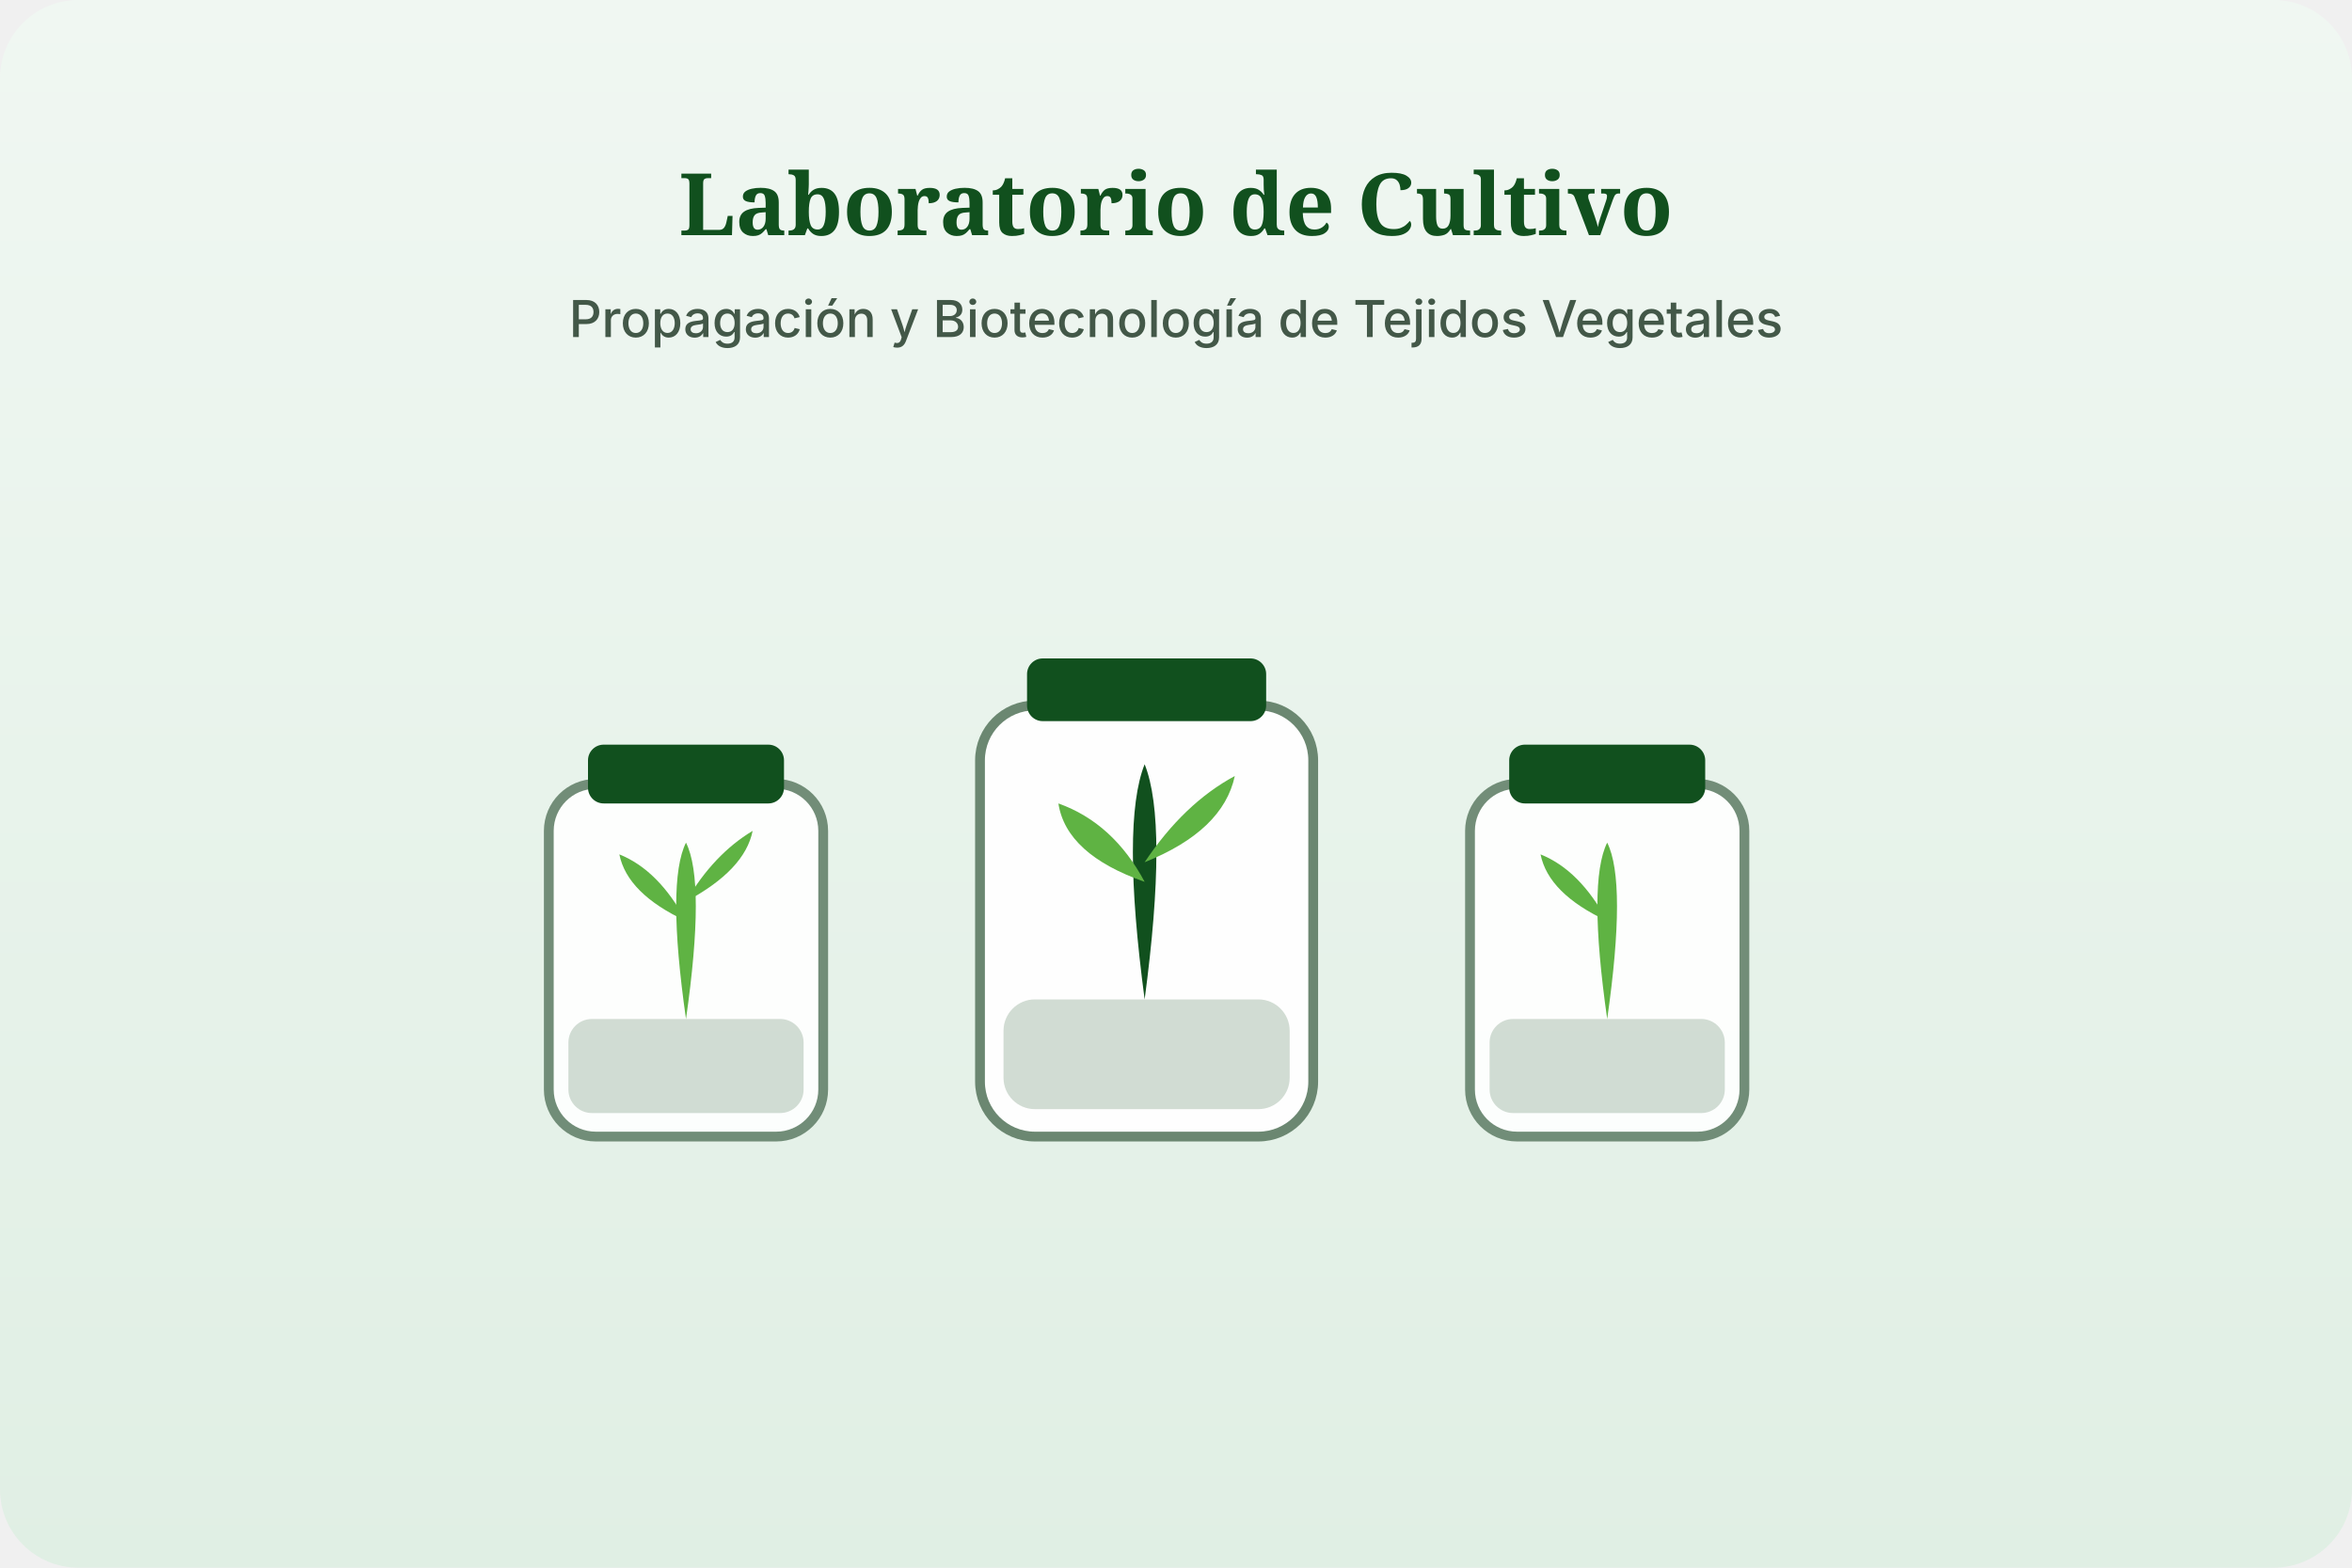
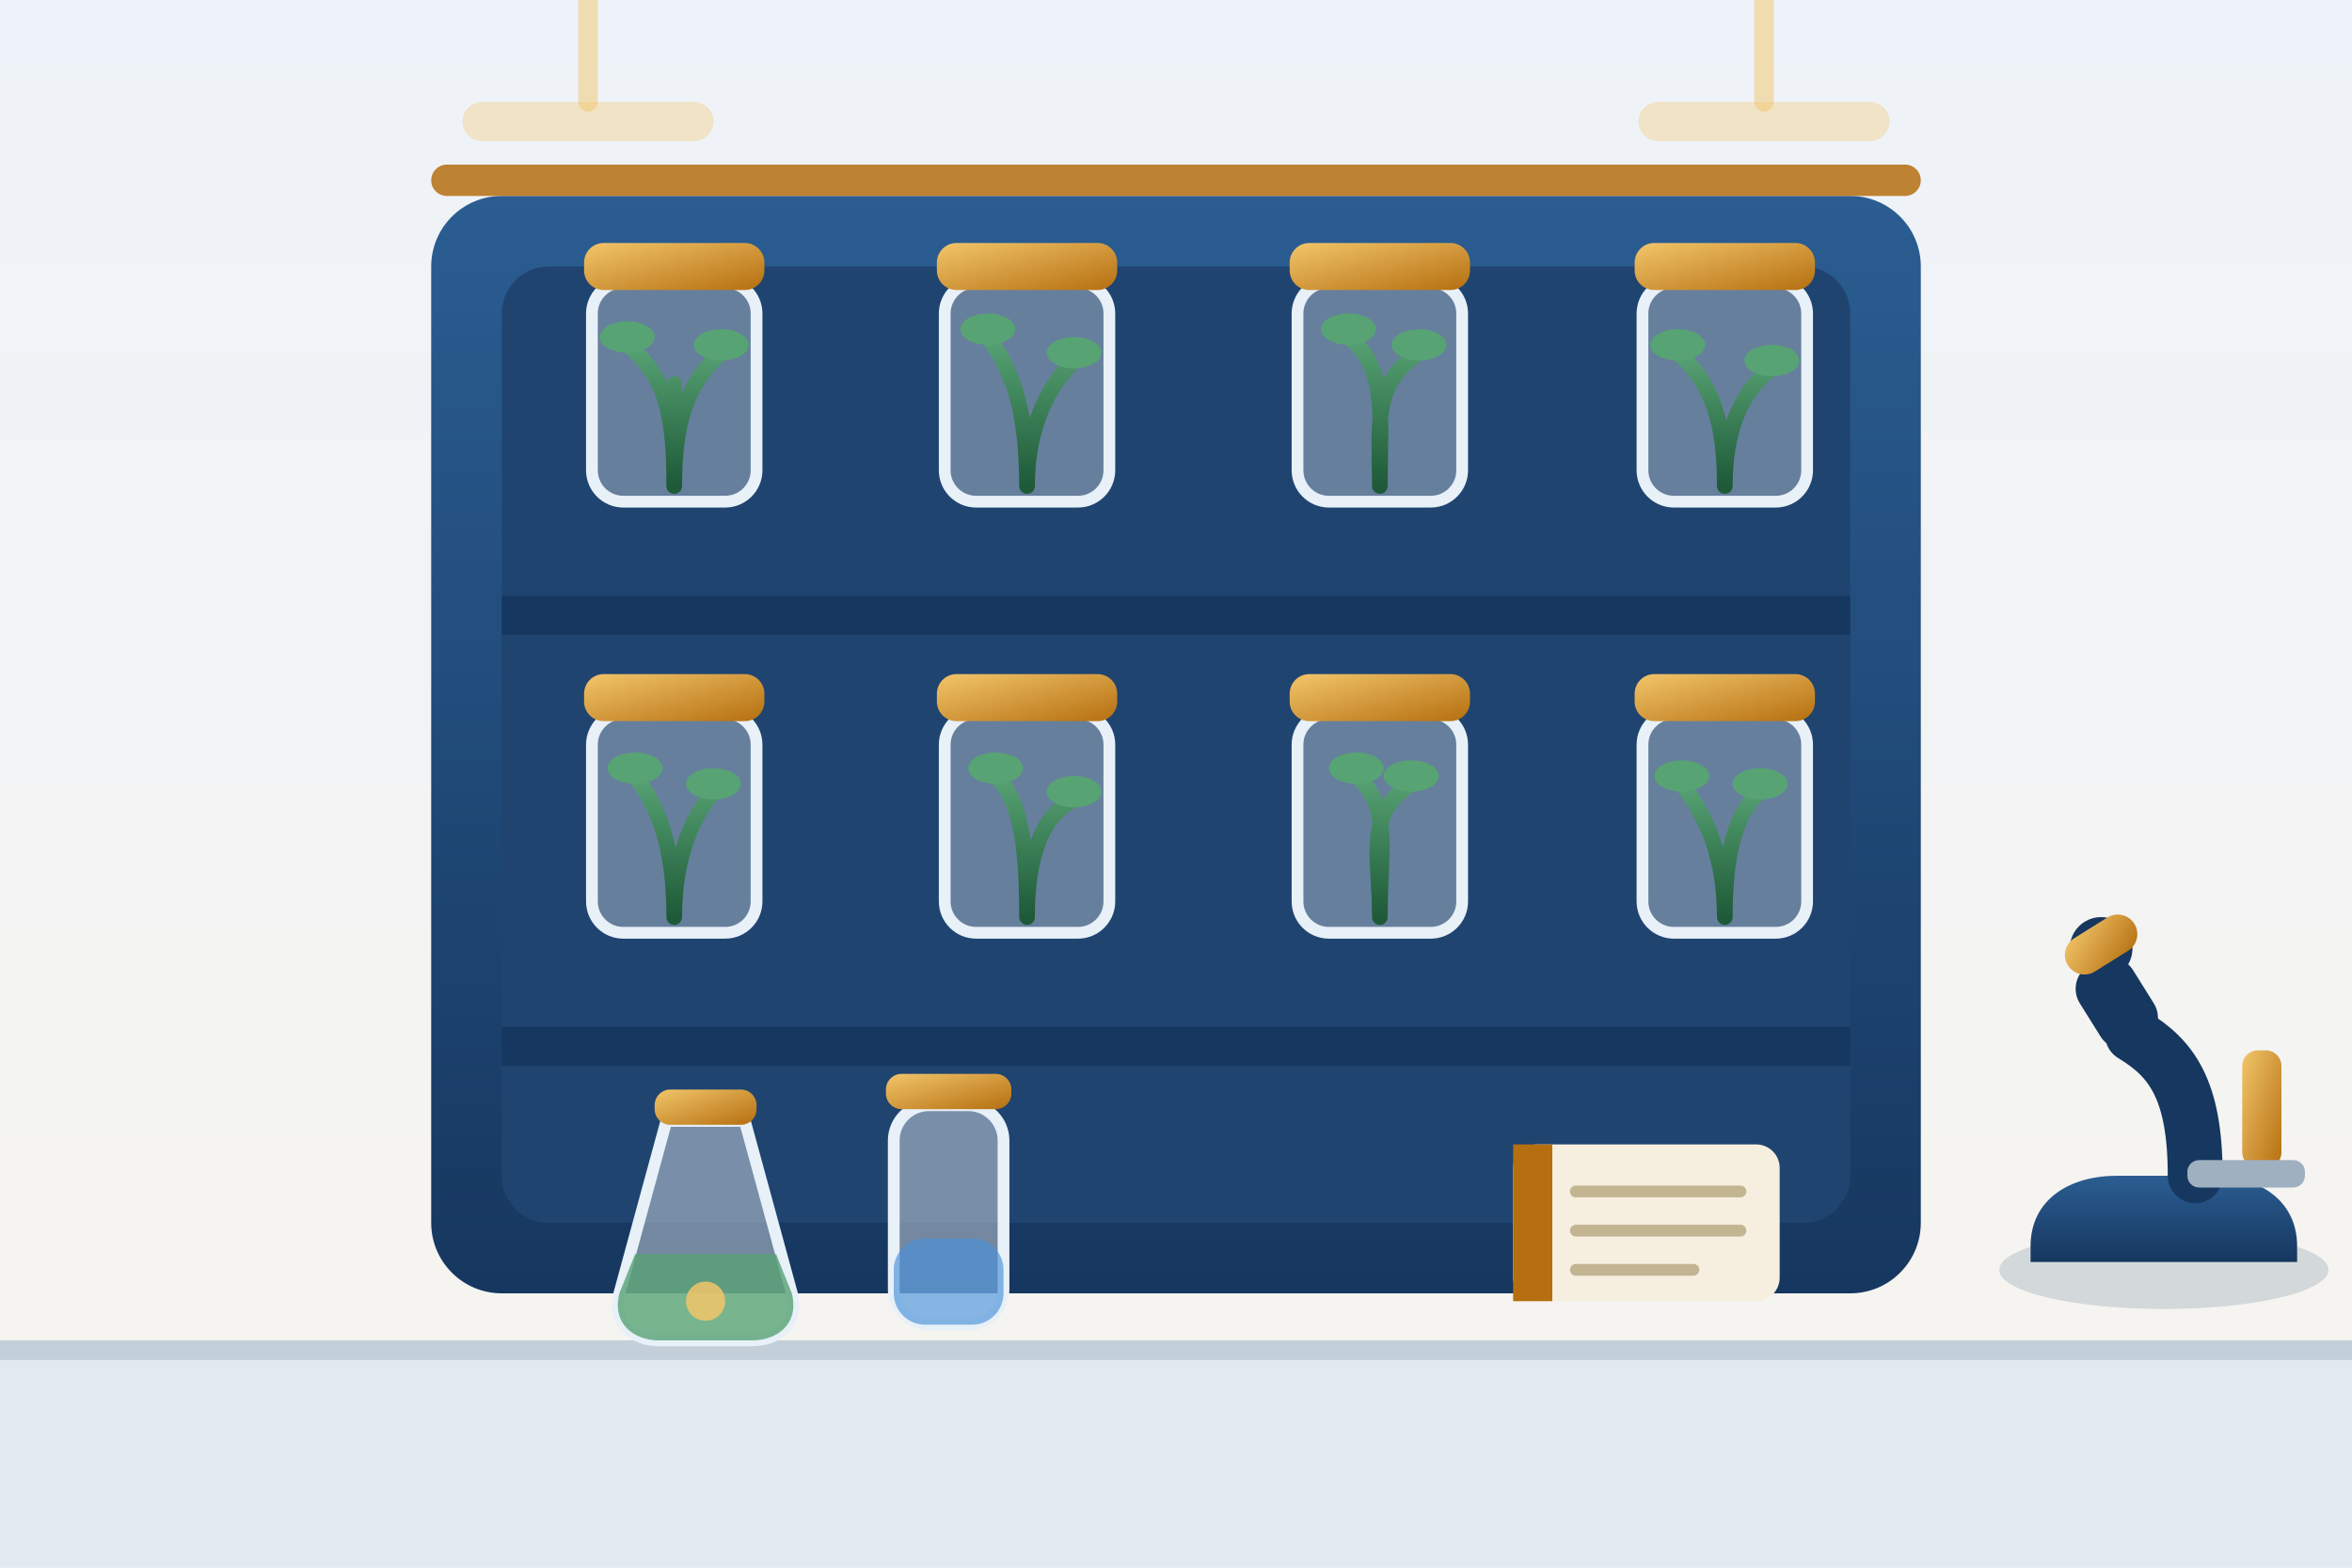
- <svg xmlns="http://www.w3.org/2000/svg" viewBox="0 0 600 400" width="100%" height="100%">
+ <svg xmlns="http://www.w3.org/2000/svg" viewBox="0 0 600 400" role="img" aria-label="Laboratorio de cultivo de tejidos vegetales con frascos y microscopio">
  <defs>
-     <linearGradient id="labBg" x1="0%" y1="0%" x2="0%" y2="100%">
-       <stop offset="0%" stop-color="#f0f7f2" />
-       <stop offset="100%" stop-color="#e0efe4" />
+     <linearGradient id="lab-bg" x1="0" y1="0" x2="0" y2="1">
+       <stop offset="0" stop-color="#eef3f9" />
+       <stop offset="1" stop-color="#f7f4ee" />
+     </linearGradient>
+     <linearGradient id="lab-shelf" x1="0" y1="0" x2="0" y2="1">
+       <stop offset="0" stop-color="#2b5d92" />
+       <stop offset="1" stop-color="#16375f" />
+     </linearGradient>
+     <linearGradient id="lab-plant" x1="0" y1="0" x2="0" y2="1">
+       <stop offset="0" stop-color="#57a374" />
+       <stop offset="1" stop-color="#1e5a38" />
+     </linearGradient>
+     <linearGradient id="lab-gold" x1="0" y1="0" x2="1" y2="1">
+       <stop offset="0" stop-color="#f2c56a" />
+       <stop offset="1" stop-color="#b56f10" />
    </linearGradient>
  </defs>
-   <rect width="600" height="400" fill="url(#labBg)" rx="20" />
-   <g transform="translate(140, 160)">
-     <rect x="0" y="40" width="70" height="90" rx="12" fill="#ffffff" stroke="#65826b" stroke-width="2.5" opacity="0.9" />
-     <rect x="10" y="30" width="50" height="15" rx="4" fill="#11501e" />
-     <rect x="5" y="100" width="60" height="24" rx="6" fill="#8fa993" opacity="0.4" />
-     <path d="M35,100 Q30,65 35,55 Q40,65 35,100" fill="#5fb343" />
-     <path d="M35,75 Q20,68 18,58 Q28,62 35,75" fill="#5fb343" />
-     <path d="M35,70 Q50,62 52,52 Q42,58 35,70" fill="#5fb343" />
+   <rect width="600" height="400" fill="url(#lab-bg)" />
+   <g stroke="#f2c56a" stroke-width="5" stroke-linecap="round" opacity="0.5">
+     <path d="M150 0 L150 26" />
+     <path d="M450 0 L450 26" />
  </g>
-   <g transform="translate(250, 140)">
-     <rect x="0" y="40" width="85" height="110" rx="14" fill="#ffffff" stroke="#65826b" stroke-width="2.5" opacity="0.95" />
-     <rect x="12" y="28" width="61" height="16" rx="4" fill="#11501e" />
-     <rect x="6" y="115" width="73" height="28" rx="8" fill="#8fa993" opacity="0.4" />
-     <path d="M42,115 Q36,70 42,55 Q48,70 42,115" fill="#11501e" />
-     <path d="M42,85 Q22,78 20,65 Q34,70 42,85" fill="#5fb343" />
-     <path d="M42,80 Q62,72 65,58 Q52,65 42,80" fill="#5fb343" />
+   <g fill="#f2c56a" opacity="0.35">
+     <rect x="118" y="26" width="64" height="10" rx="5" />
+     <rect x="418" y="26" width="64" height="10" rx="5" />
  </g>
-   <g transform="translate(375, 160)">
-     <rect x="0" y="40" width="70" height="90" rx="12" fill="#ffffff" stroke="#65826b" stroke-width="2.5" opacity="0.9" />
-     <rect x="10" y="30" width="50" height="15" rx="4" fill="#11501e" />
-     <rect x="5" y="100" width="60" height="24" rx="6" fill="#8fa993" opacity="0.4" />
-     <path d="M35,100 Q30,65 35,55 Q40,65 35,100" fill="#5fb343" />
-     <path d="M35,75 Q20,68 18,58 Q28,62 35,75" fill="#5fb343" />
+   <rect x="0" y="342" width="600" height="58" fill="#e2e9f1" />
+   <rect x="0" y="342" width="600" height="5" fill="#c3cfd9" />
+   <g transform="translate(300 200)">
+     <rect x="-190" y="-150" width="380" height="280" rx="18" fill="url(#lab-shelf)" />
+     <rect x="-172" y="-132" width="344" height="244" rx="12" fill="#1f4470" />
+     <rect x="-172" y="-48" width="344" height="10" fill="#16375f" />
+     <rect x="-172" y="62" width="344" height="10" fill="#16375f" />
+     <rect x="-190" y="-158" width="380" height="8" rx="4" fill="#b56f10" opacity="0.85" />
+     <g>
+       <g transform="translate(-128 -110)">
+         <rect x="-21" y="-18" width="42" height="56" rx="8" fill="#ffffff" opacity="0.32" />
+         <rect x="-21" y="-18" width="42" height="56" rx="8" fill="none" stroke="#e8f0f8" stroke-width="3" />
+         <rect x="-23" y="-28" width="46" height="12" rx="5" fill="url(#lab-gold)" />
+         <path d="M0 34 C0 16 -2 6 -12 -2 M0 34 C0 18 3 8 12 0 M0 34 L0 8" stroke="url(#lab-plant)" stroke-width="4" fill="none" stroke-linecap="round" />
+         <ellipse cx="-12" cy="-4" rx="7" ry="4" fill="#57a374" />
+         <ellipse cx="12" cy="-2" rx="7" ry="4" fill="#57a374" />
+       </g>
+       <g transform="translate(-38 -110)">
+         <rect x="-21" y="-18" width="42" height="56" rx="8" fill="#ffffff" opacity="0.32" />
+         <rect x="-21" y="-18" width="42" height="56" rx="8" fill="none" stroke="#e8f0f8" stroke-width="3" />
+         <rect x="-23" y="-28" width="46" height="12" rx="5" fill="url(#lab-gold)" />
+         <path d="M0 34 C0 14 -4 4 -10 -4 M0 34 C0 18 6 8 12 2" stroke="url(#lab-plant)" stroke-width="4" fill="none" stroke-linecap="round" />
+         <ellipse cx="-10" cy="-6" rx="7" ry="4" fill="#57a374" />
+         <ellipse cx="12" cy="0" rx="7" ry="4" fill="#57a374" />
+       </g>
+       <g transform="translate(52 -110)">
+         <rect x="-21" y="-18" width="42" height="56" rx="8" fill="#ffffff" opacity="0.32" />
+         <rect x="-21" y="-18" width="42" height="56" rx="8" fill="none" stroke="#e8f0f8" stroke-width="3" />
+         <rect x="-23" y="-28" width="46" height="12" rx="5" fill="url(#lab-gold)" />
+         <path d="M0 34 C0 16 2 4 -8 -4 M0 34 C0 18 -2 8 10 0" stroke="url(#lab-plant)" stroke-width="4" fill="none" stroke-linecap="round" />
+         <ellipse cx="-8" cy="-6" rx="7" ry="4" fill="#57a374" />
+         <ellipse cx="10" cy="-2" rx="7" ry="4" fill="#57a374" />
+       </g>
+       <g transform="translate(140 -110)">
+         <rect x="-21" y="-18" width="42" height="56" rx="8" fill="#ffffff" opacity="0.32" />
+         <rect x="-21" y="-18" width="42" height="56" rx="8" fill="none" stroke="#e8f0f8" stroke-width="3" />
+         <rect x="-23" y="-28" width="46" height="12" rx="5" fill="url(#lab-gold)" />
+         <path d="M0 34 C0 18 -3 8 -12 0 M0 34 C0 20 4 10 12 4" stroke="url(#lab-plant)" stroke-width="4" fill="none" stroke-linecap="round" />
+         <ellipse cx="-12" cy="-2" rx="7" ry="4" fill="#57a374" />
+         <ellipse cx="12" cy="2" rx="7" ry="4" fill="#57a374" />
+       </g>
+     </g>
+     <g>
+       <g transform="translate(-128 0)">
+         <rect x="-21" y="-18" width="42" height="56" rx="8" fill="#ffffff" opacity="0.32" />
+         <rect x="-21" y="-18" width="42" height="56" rx="8" fill="none" stroke="#e8f0f8" stroke-width="3" />
+         <rect x="-23" y="-28" width="46" height="12" rx="5" fill="url(#lab-gold)" />
+         <path d="M0 34 C0 16 -4 6 -10 -2 M0 34 C0 18 5 8 10 2" stroke="url(#lab-plant)" stroke-width="4" fill="none" stroke-linecap="round" />
+         <ellipse cx="-10" cy="-4" rx="7" ry="4" fill="#57a374" />
+         <ellipse cx="10" cy="0" rx="7" ry="4" fill="#57a374" />
+       </g>
+       <g transform="translate(-38 0)">
+         <rect x="-21" y="-18" width="42" height="56" rx="8" fill="#ffffff" opacity="0.32" />
+         <rect x="-21" y="-18" width="42" height="56" rx="8" fill="none" stroke="#e8f0f8" stroke-width="3" />
+         <rect x="-23" y="-28" width="46" height="12" rx="5" fill="url(#lab-gold)" />
+         <path d="M0 34 C0 14 -2 4 -8 -2 M0 34 C0 18 4 8 12 4" stroke="url(#lab-plant)" stroke-width="4" fill="none" stroke-linecap="round" />
+         <ellipse cx="-8" cy="-4" rx="7" ry="4" fill="#57a374" />
+         <ellipse cx="12" cy="2" rx="7" ry="4" fill="#57a374" />
+       </g>
+       <g transform="translate(52 0)">
+         <rect x="-21" y="-18" width="42" height="56" rx="8" fill="#ffffff" opacity="0.32" />
+         <rect x="-21" y="-18" width="42" height="56" rx="8" fill="none" stroke="#e8f0f8" stroke-width="3" />
+         <rect x="-23" y="-28" width="46" height="12" rx="5" fill="url(#lab-gold)" />
+         <path d="M0 34 C0 16 3 6 -6 -2 M0 34 C0 18 -4 8 8 0" stroke="url(#lab-plant)" stroke-width="4" fill="none" stroke-linecap="round" />
+         <ellipse cx="-6" cy="-4" rx="7" ry="4" fill="#57a374" />
+         <ellipse cx="8" cy="-2" rx="7" ry="4" fill="#57a374" />
+       </g>
+       <g transform="translate(140 0)">
+         <rect x="-21" y="-18" width="42" height="56" rx="8" fill="#ffffff" opacity="0.32" />
+         <rect x="-21" y="-18" width="42" height="56" rx="8" fill="none" stroke="#e8f0f8" stroke-width="3" />
+         <rect x="-23" y="-28" width="46" height="12" rx="5" fill="url(#lab-gold)" />
+         <path d="M0 34 C0 18 -5 8 -11 0 M0 34 C0 20 2 8 9 2" stroke="url(#lab-plant)" stroke-width="4" fill="none" stroke-linecap="round" />
+         <ellipse cx="-11" cy="-2" rx="7" ry="4" fill="#57a374" />
+         <ellipse cx="9" cy="0" rx="7" ry="4" fill="#57a374" />
+       </g>
+     </g>
+     <g transform="translate(-120 108)">
+       <path d="M-10 -22 L10 -22 L22 22 C24 30 18 34 12 34 L-12 34 C-18 34 -24 30 -22 22 Z" fill="#ffffff" opacity="0.4" />
+       <path d="M-10 -22 L10 -22 L22 22 C24 30 18 34 12 34 L-12 34 C-18 34 -24 30 -22 22 Z" fill="none" stroke="#e8f0f8" stroke-width="3" />
+       <path d="M-18 12 L18 12 L22 22 C24 30 18 34 12 34 L-12 34 C-18 34 -24 30 -22 22 Z" fill="#57a374" opacity="0.8" />
+       <rect x="-13" y="-30" width="26" height="9" rx="4" fill="url(#lab-gold)" />
+       <circle cx="0" cy="24" r="5" fill="#f2c56a" opacity="0.85" />
+     </g>
+     <g transform="translate(-58 108)">
+       <rect x="-14" y="-26" width="28" height="56" rx="9" fill="#ffffff" opacity="0.4" />
+       <rect x="-14" y="-26" width="28" height="56" rx="9" fill="none" stroke="#e8f0f8" stroke-width="3" />
+       <rect x="-14" y="8" width="28" height="22" rx="8" fill="#4a90d9" opacity="0.65" />
+       <rect x="-16" y="-34" width="32" height="9" rx="4" fill="url(#lab-gold)" />
+     </g>
+     <g transform="translate(120 112)">
+       <rect x="-34" y="-20" width="68" height="40" rx="6" fill="#f6efdf" />
+       <rect x="-34" y="-20" width="10" height="40" fill="#b56f10" />
+       <g stroke="#c3b492" stroke-width="3" stroke-linecap="round">
+         <path d="M-18 -8 L24 -8" />
+         <path d="M-18 2 L24 2" />
+         <path d="M-18 12 L12 12" />
+       </g>
+     </g>
  </g>
-   <text x="300" y="60" font-family="'Fraunces', serif" font-size="22" font-weight="700" fill="#11501e" text-anchor="middle">Laboratorio de Cultivo</text>
-   <text x="300" y="86" font-family="'Inter', sans-serif" font-size="13" font-weight="500" fill="#435848" text-anchor="middle">Propagación y Biotecnología de Tejidos Vegetales</text>
+   <g transform="translate(552 258)">
+     <ellipse cx="0" cy="66" rx="42" ry="10" fill="#16375f" opacity="0.15" />
+     <path d="M-34 60 C-34 48 -24 42 -12 42 L12 42 C24 42 34 48 34 60 L34 64 L-34 64 Z" fill="url(#lab-shelf)" />
+     <path d="M8 42 C8 20 2 12 -8 6" stroke="#16375f" stroke-width="14" fill="none" stroke-linecap="round" />
+     <rect x="-20" y="-14" width="16" height="24" rx="7" transform="rotate(-32 -12 -2)" fill="#16375f" />
+     <circle cx="-16" cy="-16" r="8" fill="#16375f" />
+     <rect x="-26" y="-22" width="20" height="10" rx="5" transform="rotate(-32 -16 -17)" fill="url(#lab-gold)" />
+     <rect x="20" y="10" width="10" height="30" rx="4" fill="url(#lab-gold)" />
+     <rect x="6" y="38" width="30" height="7" rx="3" fill="#9fb0c0" />
+   </g>
</svg>
